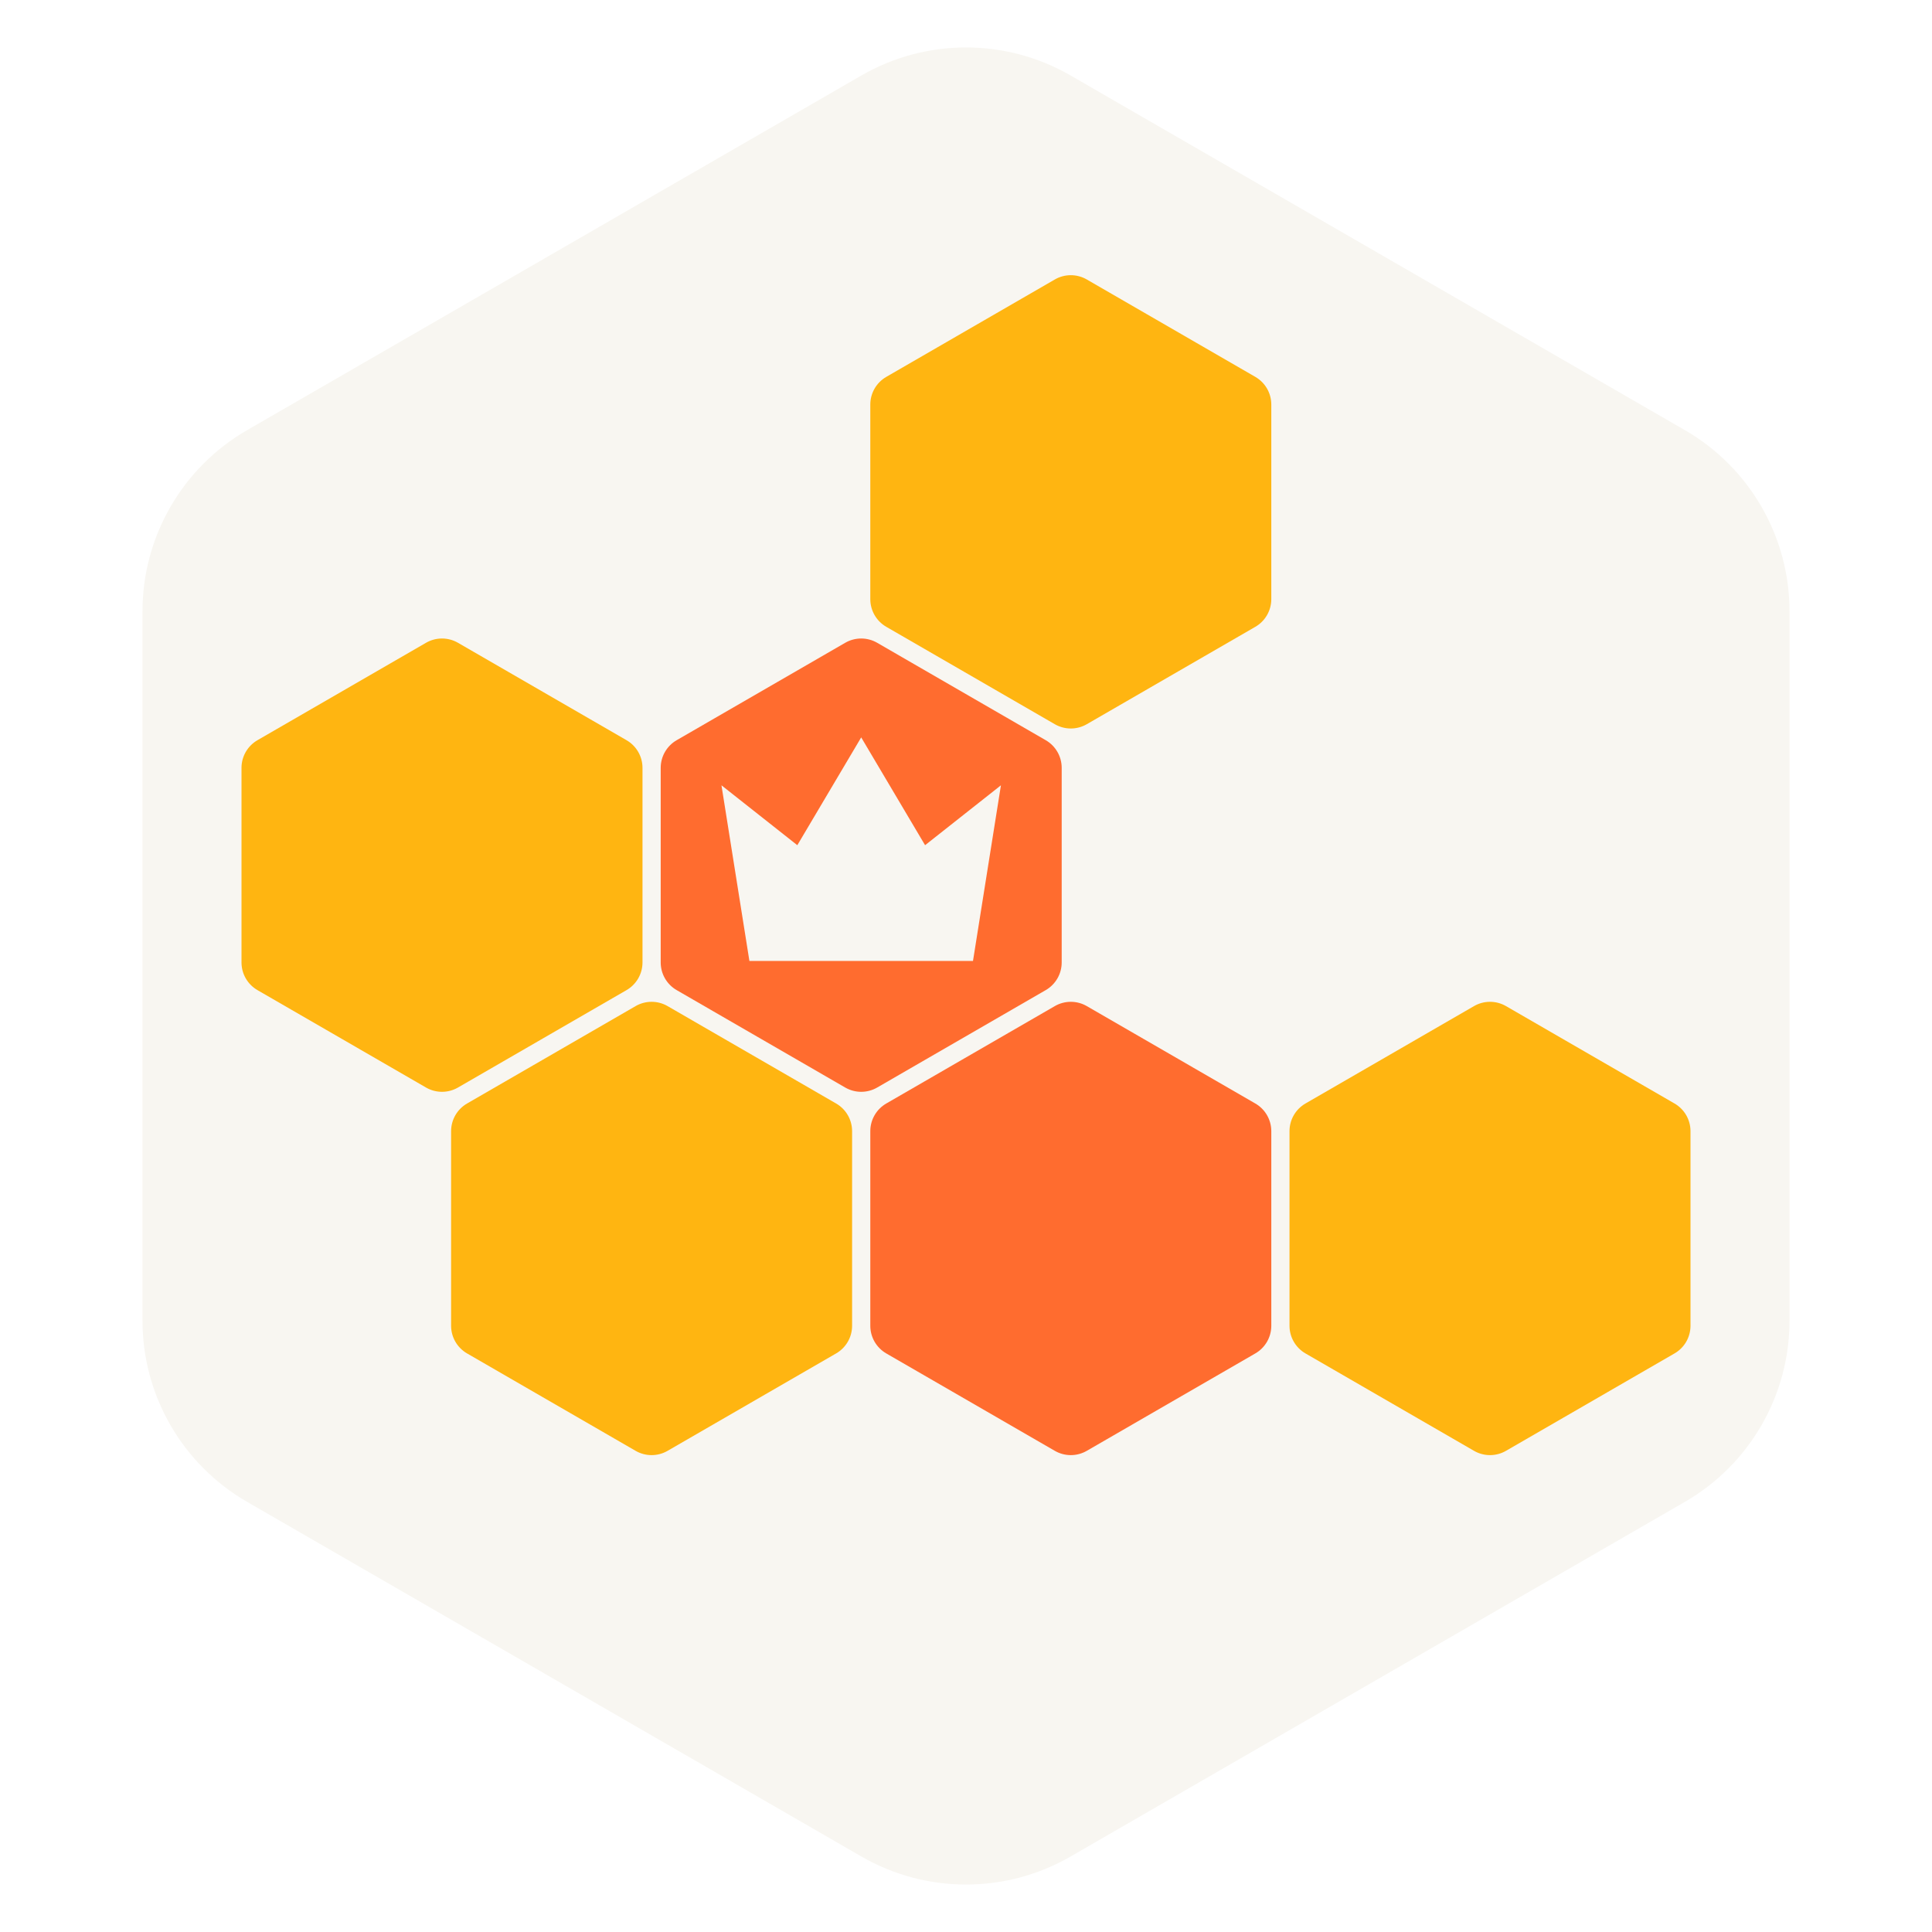
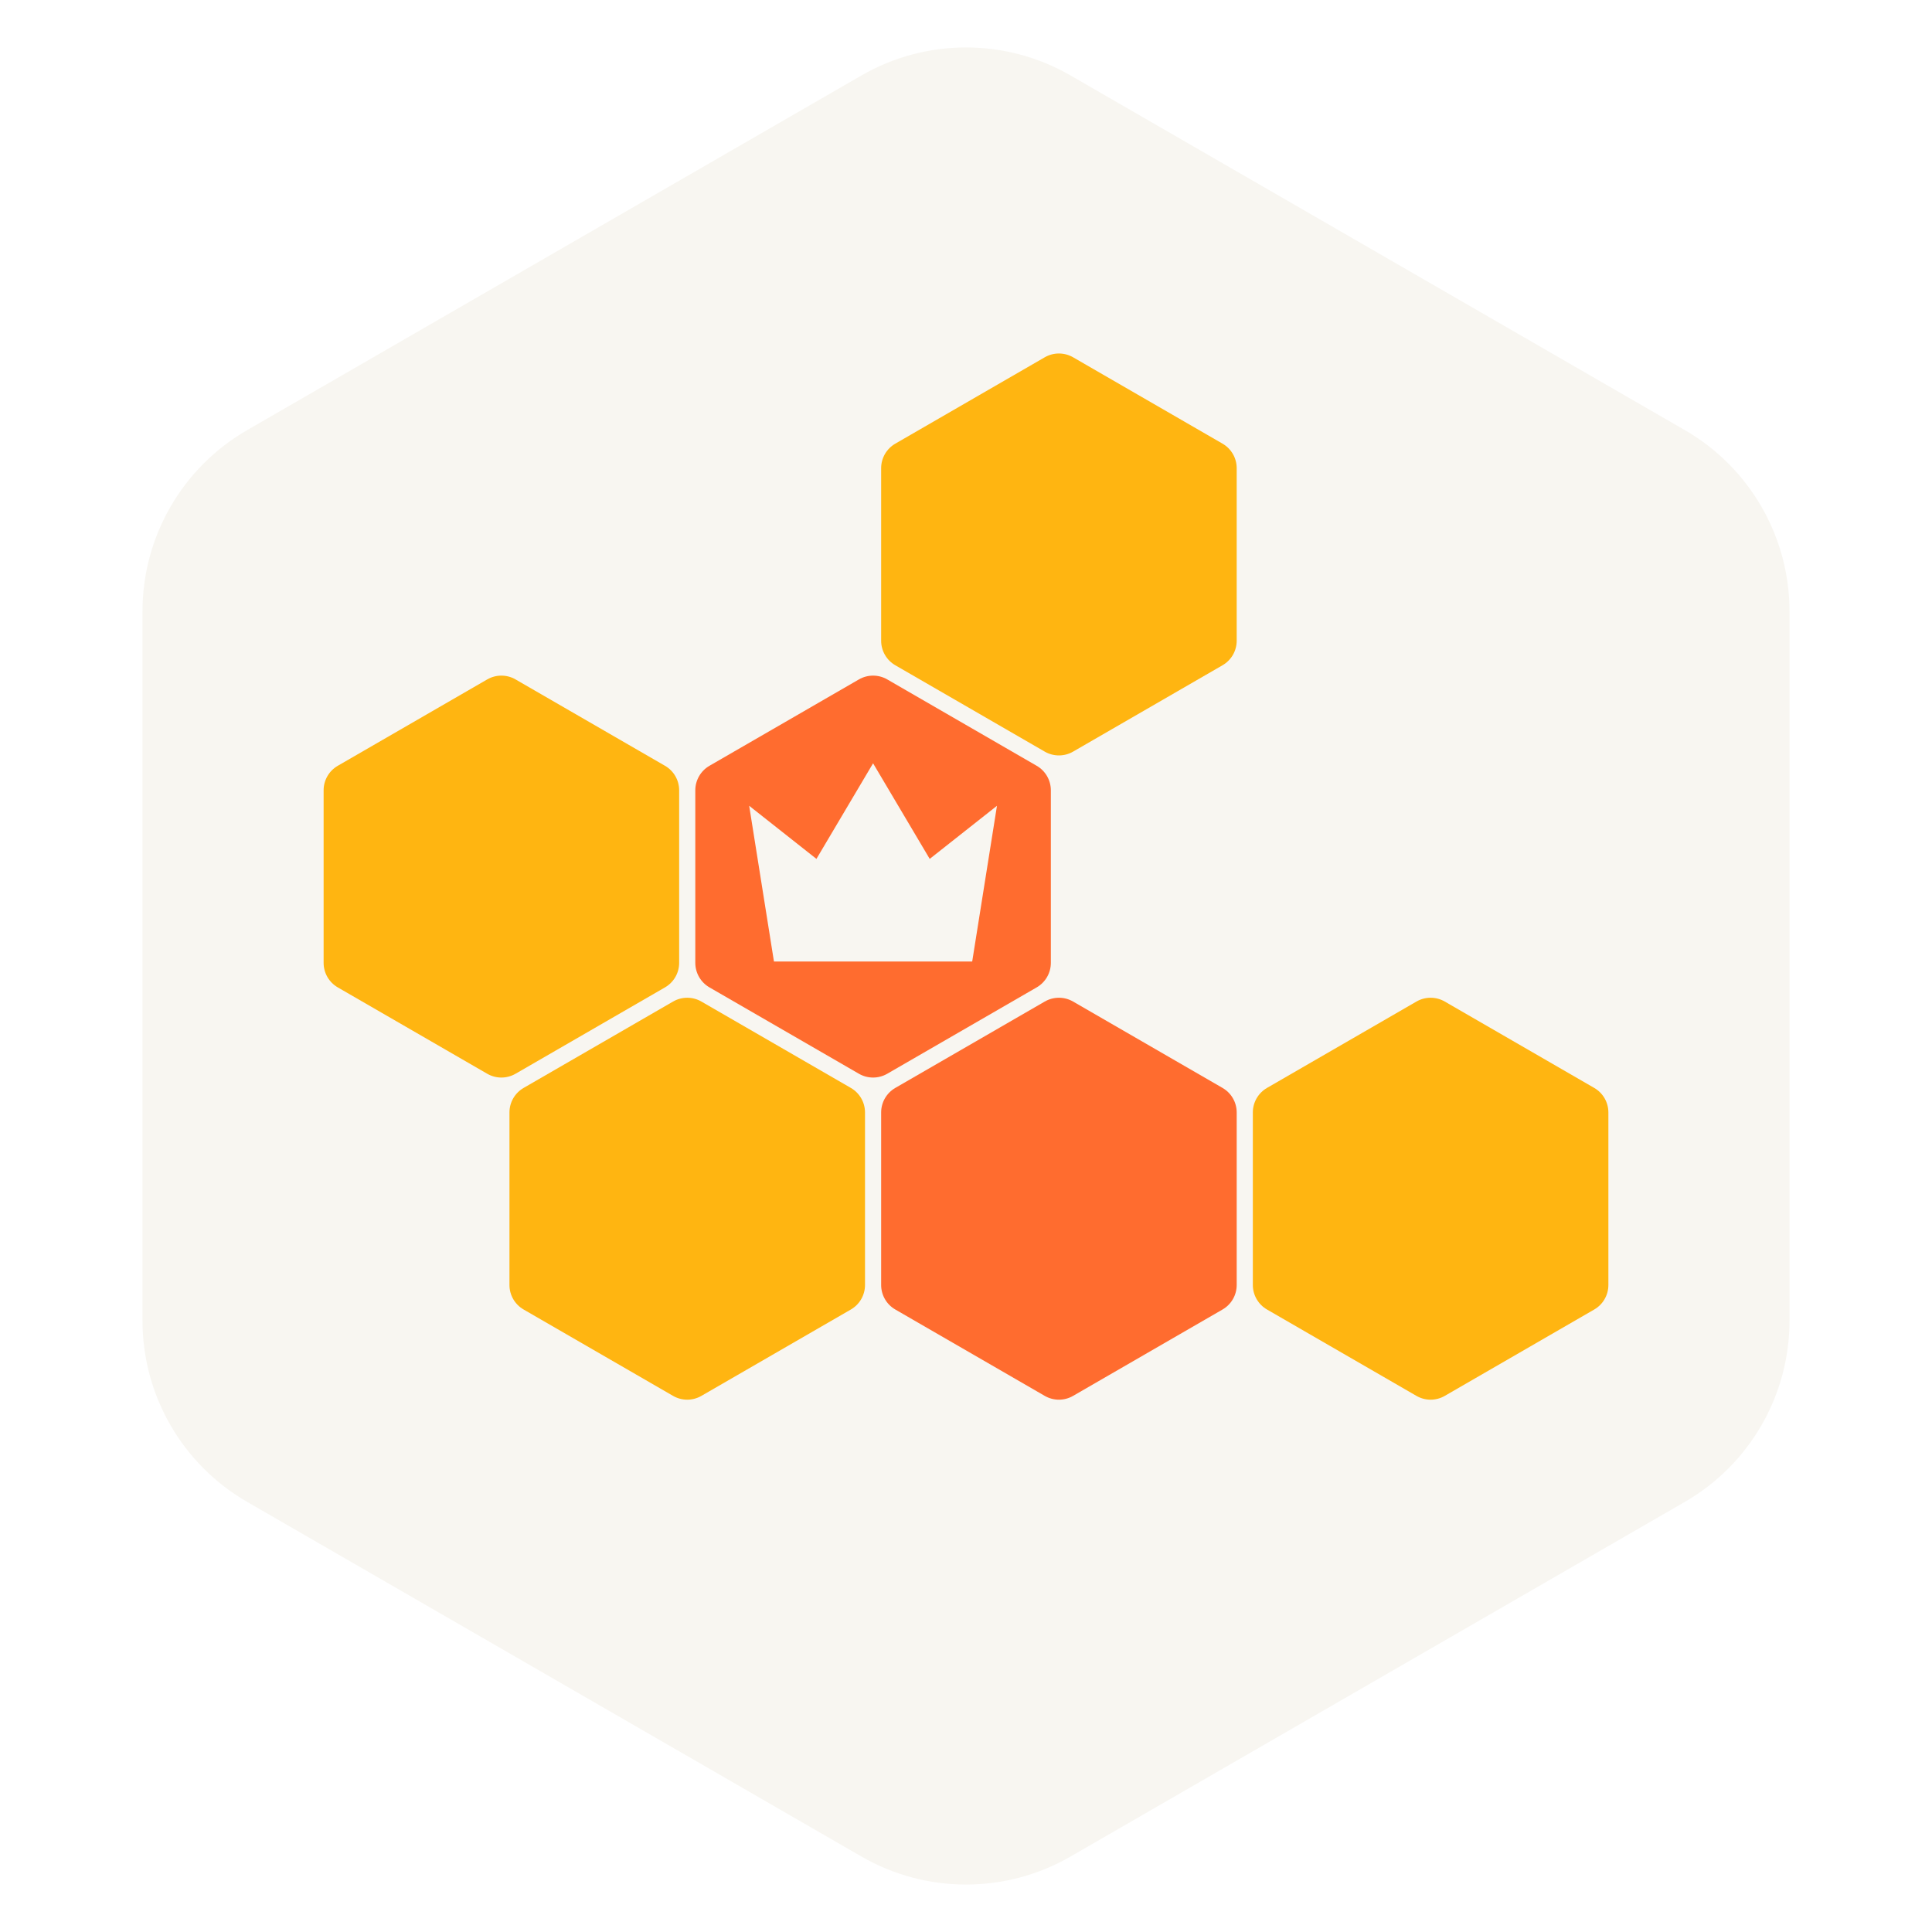
<svg xmlns="http://www.w3.org/2000/svg" width="256" height="256" viewBox="0 0 256 256" role="img" aria-labelledby="hive-title hive-desc">
  <path id="hive-paper" d="M182.56 33.5L223.259 56.998A27.72 27.72 0 0 1 237.119 81.004L237.119 174.996A27.72 27.72 0 0 1 223.259 199.002L141.86 245.998A27.72 27.72 0 0 1 114.14 245.998L32.741 199.002A27.72 27.72 0 0 1 18.881 174.996L18.881 81.004A27.72 27.72 0 0 1 32.741 56.998L114.14 10.002A27.72 27.72 0 0 1 141.86 10.002Z" fill="#F8F6F1" />
  <g id="hive-motif">
-     <path d="M60.683 85.172L83.018 98.08C84.326 98.835 85.133 100.23 85.134 101.74L85.134 127.535C85.133 129.045 84.326 130.441 83.018 131.196L60.683 144.104C59.374 144.86 57.76 144.86 56.451 144.104L34.116 131.196C32.808 130.441 32.002 129.045 32 127.535L32 101.74C32.002 100.23 32.808 98.835 34.116 98.08L56.451 85.172C57.76 84.416 59.374 84.416 60.683 85.172Z" fill="#FFB511" />
-     <path d="M144.003 37.031L166.338 49.939C167.646 50.695 168.452 52.09 168.454 53.6L168.454 79.395C168.452 80.905 167.646 82.3 166.338 83.056L144.003 95.963C142.693 96.719 141.08 96.719 139.771 95.963L117.436 83.056C116.128 82.3 115.321 80.905 115.32 79.395L115.32 53.6C115.321 52.09 116.128 50.695 117.436 49.939L139.771 37.031C141.08 36.275 142.693 36.275 144.003 37.031Z" fill="#FFB511" />
-     <path d="M88.456 133.312L110.791 146.22C112.099 146.975 112.906 148.37 112.907 149.88L112.907 175.675C112.906 177.186 112.099 178.581 110.791 179.336L88.456 192.244C87.147 193 85.534 193 84.224 192.244L61.889 179.336C60.581 178.581 59.775 177.186 59.773 175.675L59.773 149.88C59.775 148.37 60.581 146.975 61.889 146.22L84.224 133.312C85.534 132.556 87.147 132.556 88.456 133.312Z" fill="#FFB511" />
-     <path d="M144.003 133.312L166.338 146.22C167.646 146.975 168.452 148.37 168.454 149.88L168.454 175.675C168.452 177.186 167.646 178.581 166.338 179.336L144.003 192.244C142.693 193 141.08 193 139.771 192.244L117.436 179.336C116.128 178.581 115.321 177.186 115.32 175.675L115.32 149.88C115.321 148.37 116.128 146.975 117.436 146.22L139.771 133.312C141.08 132.556 142.693 132.556 144.003 133.312Z" fill="#FF6C2F" />
-     <path d="M199.549 133.312L221.884 146.22C223.192 146.975 223.998 148.37 224 149.88L224 175.675C223.998 177.186 223.192 178.581 221.884 179.336L199.549 192.244C198.24 193 196.626 193 195.317 192.244L172.982 179.336C171.674 178.581 170.867 177.186 170.866 175.675L170.866 149.88C170.867 148.37 171.674 146.975 172.982 146.22L195.317 133.312C196.626 132.556 198.24 132.556 199.549 133.312Z" fill="#FFB511" />
-     <path d="M116.229 85.172L138.564 98.08C139.872 98.835 140.679 100.23 140.68 101.74L140.68 127.535C140.679 129.045 139.872 130.441 138.564 131.196L116.229 144.104C114.92 144.86 113.307 144.86 111.997 144.104L89.662 131.196C88.354 130.441 87.548 129.045 87.546 127.535L87.546 101.74C87.548 100.23 88.354 98.835 89.662 98.08L111.997 85.172C113.307 84.416 114.92 84.416 116.229 85.172Z" fill="#FF6C2F" />
-     <path d="M99.301 127.334L95.598 104.057L105.649 111.993L114.113 97.709L122.578 111.993L132.629 104.057L128.926 127.334Z" fill="#F8F6F1" />
+     <path d="M68.313 90.026L88.116 101.471C89.276 102.14 89.991 103.377 89.993 104.717L89.993 127.588C89.991 128.927 89.276 130.164 88.116 130.834L68.313 142.278C67.152 142.949 65.721 142.949 64.56 142.278L44.757 130.834C43.597 130.164 42.882 128.927 42.881 127.588L42.881 104.717C42.882 103.377 43.597 102.14 44.757 101.471L64.56 90.026C65.721 89.356 67.152 89.356 68.313 90.026Z" fill="#FFB511" />
+     <path d="M142.189 47.342L161.992 58.787C163.152 59.456 163.867 60.693 163.869 62.033L163.869 84.904C163.867 86.243 163.152 87.48 161.992 88.15L142.189 99.595C141.028 100.265 139.597 100.265 138.436 99.595L118.633 88.15C117.473 87.48 116.758 86.243 116.757 84.904L116.757 62.033C116.758 60.693 117.473 59.456 118.633 58.787L138.436 47.342C139.597 46.672 141.028 46.672 142.189 47.342Z" fill="#FFB511" />
+     <path d="M92.938 132.71L112.742 144.155C113.901 144.824 114.617 146.061 114.618 147.401L114.618 170.272C114.617 171.611 113.901 172.848 112.742 173.517L92.938 184.962C91.777 185.633 90.347 185.633 89.186 184.962L69.382 173.517C68.223 172.848 67.507 171.611 67.506 170.272L67.506 147.401C67.507 146.061 68.223 144.824 69.382 144.155L89.186 132.71C90.347 132.039 91.777 132.039 92.938 132.71Z" fill="#FFB511" />
+     <path d="M142.189 132.71L161.992 144.155C163.152 144.824 163.867 146.061 163.869 147.401L163.869 170.272C163.867 171.611 163.152 172.848 161.992 173.517L142.189 184.962C141.028 185.633 139.597 185.633 138.436 184.962L118.633 173.517C117.473 172.848 116.758 171.611 116.757 170.272L116.757 147.401C116.758 146.061 117.473 144.824 118.633 144.155L138.436 132.71C139.597 132.039 141.028 132.039 142.189 132.71Z" fill="#FF6C2F" />
+     <path d="M191.44 132.71L211.243 144.155C212.403 144.824 213.118 146.061 213.119 147.401L213.119 170.272C213.118 171.611 212.403 172.848 211.243 173.517L191.44 184.962C190.279 185.633 188.848 185.633 187.687 184.962L167.884 173.517C166.724 172.848 166.009 171.611 166.007 170.272L166.007 147.401C166.009 146.061 166.724 144.824 167.884 144.155L187.687 132.71C188.848 132.039 190.279 132.039 191.44 132.71Z" fill="#FFB511" />
+     <path d="M117.564 90.026L137.367 101.471C138.527 102.14 139.242 103.377 139.243 104.717L139.243 127.588C139.242 128.927 138.527 130.164 137.367 130.834L117.564 142.278C116.403 142.949 114.972 142.949 113.811 142.278L94.008 130.834C92.848 130.164 92.133 128.927 92.131 127.588L92.131 104.717C92.133 103.377 92.848 102.14 94.008 101.471L113.811 90.026C114.972 89.356 116.403 89.356 117.564 90.026Z" fill="#FF6C2F" />
+     <path d="M102.554 127.409L99.27 106.771L108.182 113.807L115.687 101.142L123.192 113.807L132.104 106.771L128.821 127.409Z" fill="#F8F6F1" />
  </g>
</svg>
